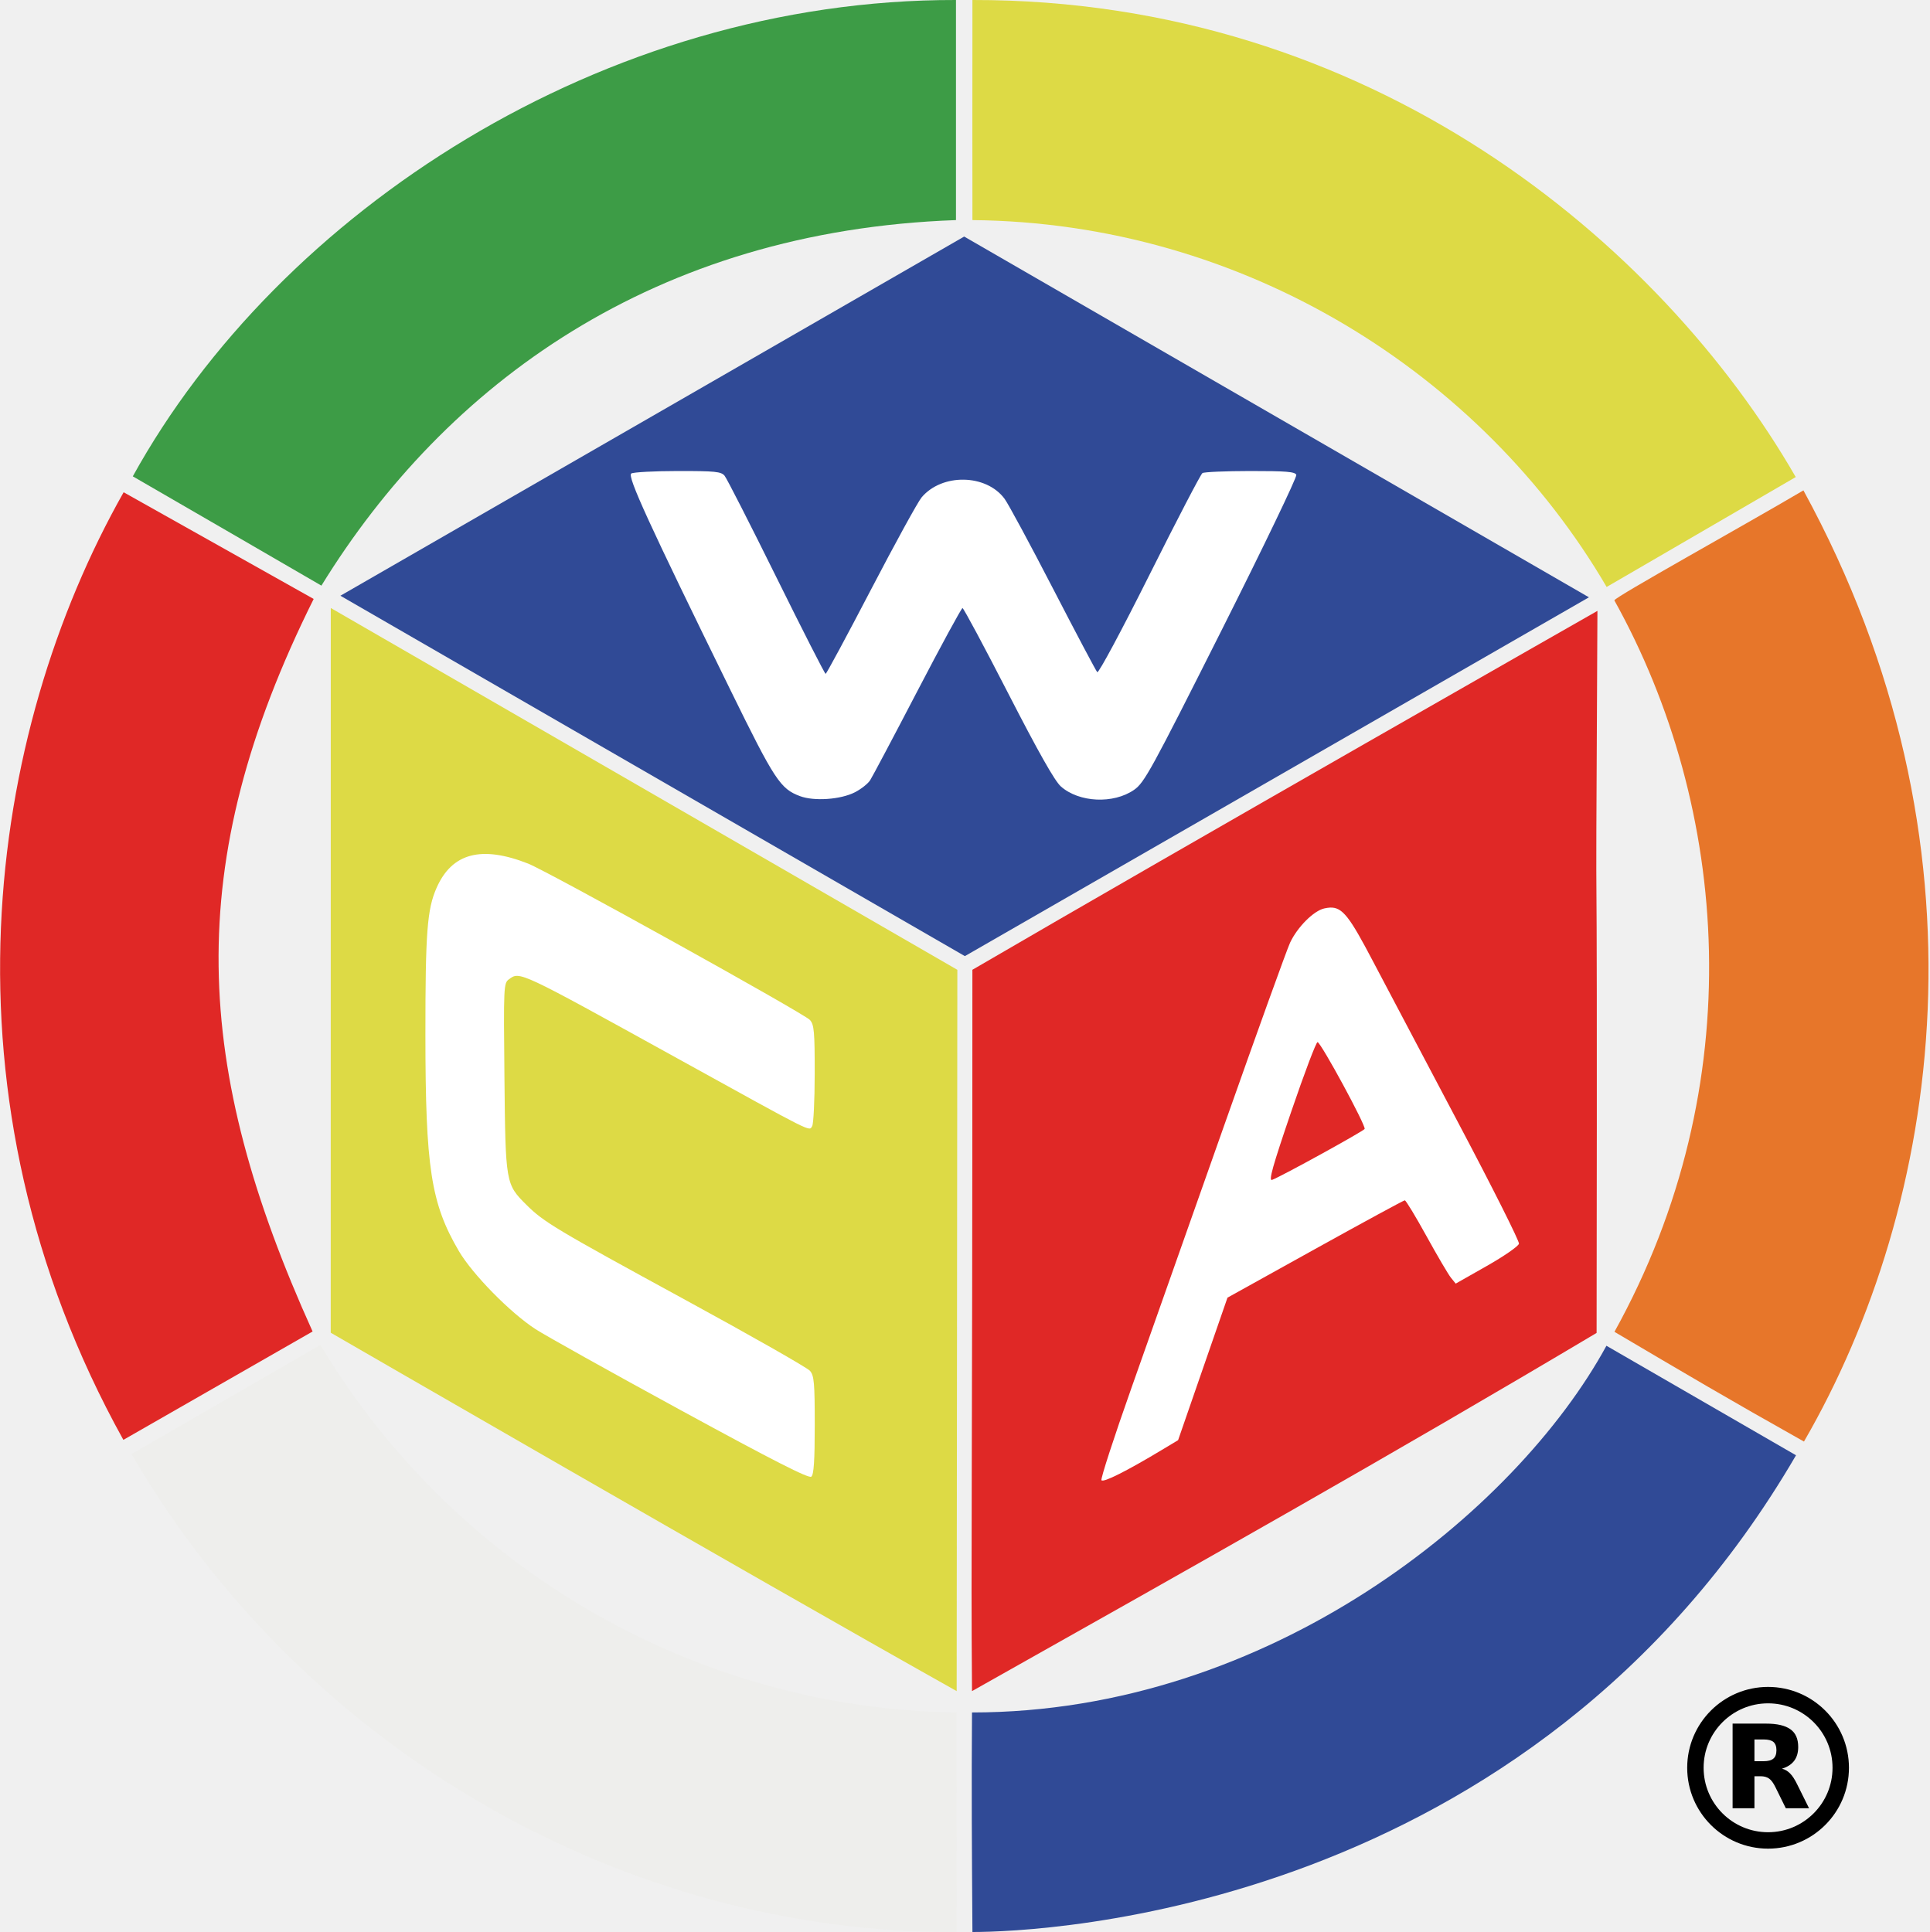
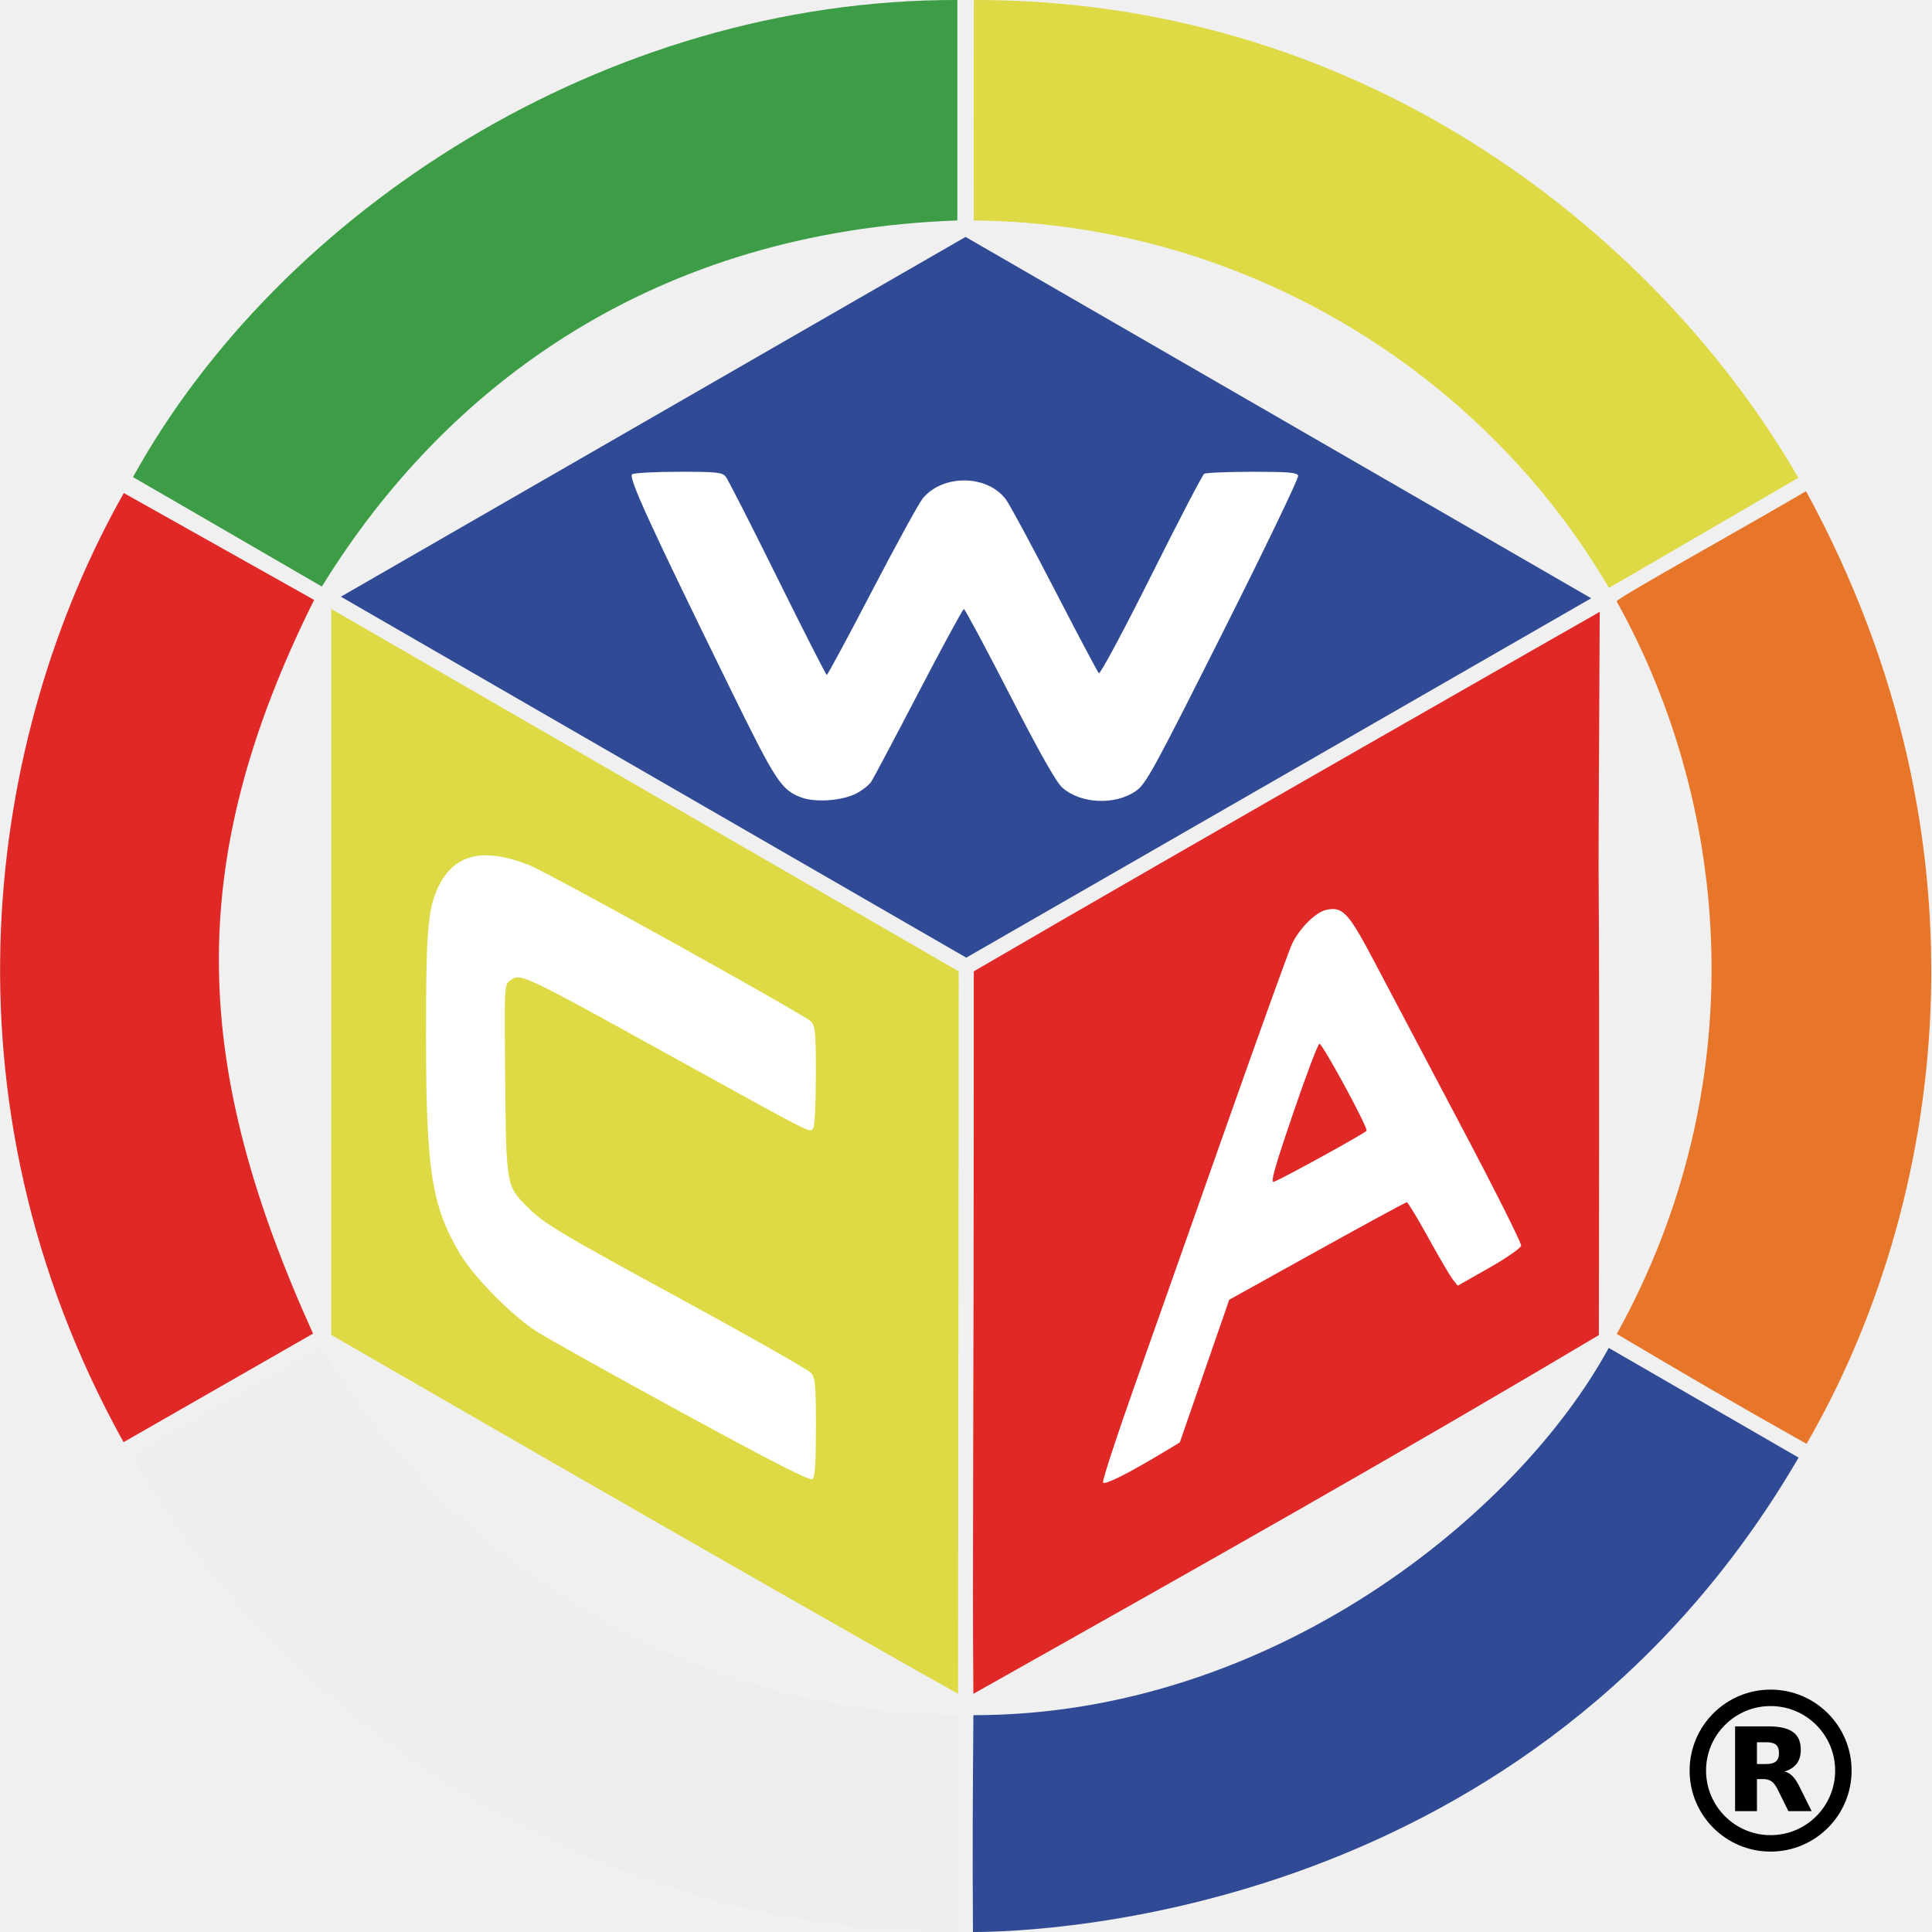
- <svg xmlns="http://www.w3.org/2000/svg" width="292.725" height="293.193" id="svg2" version="1.0" xml:space="preserve">
+ <svg xmlns="http://www.w3.org/2000/svg" width="292.725" height="292.725" id="svg2" version="1.0" xml:space="preserve">
  <defs id="defs4" />
  <g id="layer1" transform="translate(-440.9061,488.3075)">
    <g id="g3312" transform="matrix(0.499989,0,0,0.499989,301.618,-244.854)">
      <path style="fill:#ddda45" d="m 573.685,-420.114 c -0.024,-22.874 -0.026,-31.864 -5.7e-4,-66.804 120.721,-0.204 208.8,73.548 249.85,144.793 -51.71,30.087 -57.388,33.36 -57.388,33.36 -37.929,-64.868 -110.153,-110.572 -192.462,-111.348 z" id="path8" />
      <path style="fill:#ddda45" d="m 378.948,-82.414 0.017,-219.964 190.143,109.817 -0.205,218.928 C 505.27,-9.345 378.948,-82.414 378.948,-82.414 Z" id="path2730" />
      <path style="fill:#e7762a" d="m 768.518,-82.684 c 41.541,-74.989 34.941,-159.138 -0.034,-222.02 0.454,-1.183 38.325,-22.148 57.383,-33.371 58.66,107.446 41.826,216.707 0.163,288.696 -23.311,-13.087 -35.581,-20.368 -57.512,-33.306 z" id="path2726" />
      <path style="fill:#e02826" d="m 316.104,-337.508 57.667,32.385 c -40.297,80.923 -36.518,142.258 -0.329,222.337 l -57.419,32.897 c -57.751,-104.048 -41.372,-214.336 0.08,-287.619 z" id="path4" />
      <path style="fill:#e02826" d="m 573.673,-192.568 c 64.293,-37.496 189.679,-108.937 189.679,-108.937 -0.774,146.842 0.061,9.343 -0.25,219.153 -62.292,37.076 -120.522,69.866 -189.547,108.719 -0.361,-46.068 0.118,-53.392 0.118,-218.935 z" id="path2724" />
      <path style="fill:#3d9c46" d="m 318.881,-342.336 c 44.334,-80.287 142.732,-144.809 249.811,-144.582 v 66.804 c -91.542,3.259 -154.862,49.702 -192.572,110.947 -21.801,-12.612 -32.438,-18.868 -57.238,-33.17 z" id="path2722" />
-       <path id="path2802" d="M 375.796,-78.706 C 418.025,-8.4 492.503,31.902 568.844,32.845 l 0.06,66.637 C 468.672,100.097 370.962,44.712 318.491,-45.59 Z" style="fill:#eeeeec" />
+       <path id="path2802" d="M 375.796,-78.706 C 418.025,-8.4 492.503,31.902 568.844,32.845 l 0.265,65.7 C 468.877,99.16 370.962,44.712 318.491,-45.59 Z" style="fill:#eeeeec" />
      <path style="fill:#304a96" d="m 381.885,-306.101 189.294,-109.019 189.596,109.496 -189.384,108.909 z" id="path5" />
-       <path style="fill:#304a96" d="m 573.684,99.482 c -0.172,-25.479 -0.302,-43.976 -0.129,-66.637 90.276,0.025 165.003,-60.802 192.529,-111.298 24.8,14.313 34.07,19.703 57.534,33.24 C 742.692,93.689 594.445,99.482 573.684,99.482 Z" id="path2720" />
+       <path style="fill:#304a96" d="m 573.42,98.55 c -0.172,-25.479 -0.038,-43.044 0.134,-65.706 90.276,0.025 165.003,-60.802 192.529,-111.298 24.8,14.313 34.07,19.703 57.534,33.24 C 742.692,93.689 594.181,98.55 573.42,98.55 Z" id="path2720" />
      <path style="fill:#ffffff;fill-opacity:1" d="m 525.833,-54.367 c 0,-12.879 -0.188,-15.005 -1.456,-16.485 -0.801,-0.935 -17.747,-10.58 -37.658,-21.435 -39.429,-21.496 -43.117,-23.701 -48.346,-28.902 -6.357,-6.324 -6.385,-6.487 -6.709,-38.716 -0.278,-27.688 -0.236,-28.606 1.361,-29.776 3.337,-2.443 2.774,-2.707 51.015,23.942 42.214,23.32 40.004,22.209 41.007,20.623 0.418,-0.66 0.766,-7.807 0.773,-15.88 0.012,-12.806 -0.173,-14.891 -1.444,-16.337 -1.698,-1.932 -79.428,-45.069 -85.543,-47.473 -14.16,-5.567 -23.087,-3.205 -27.75,7.34 -2.878,6.508 -3.412,13.501 -3.403,44.518 0.012,40.531 1.673,51.289 10.148,65.745 4.126,7.037 15.551,18.686 23.221,23.675 3.031,1.972 22.879,13.053 44.107,24.625 28.195,15.37 38.877,20.809 39.637,20.181 0.761,-0.629 1.04,-4.83 1.04,-15.645 z" id="path7" />
      <path style="fill:#ffffff;fill-opacity:1" d="m 538.006,-246.439 c 1.862,-0.95 3.945,-2.591 4.629,-3.647 0.684,-1.056 7.142,-13.249 14.352,-27.095 7.209,-13.846 13.369,-25.174 13.687,-25.174 0.319,0 6.557,11.642 13.862,25.872 9.124,17.772 14.126,26.62 15.977,28.26 5.524,4.897 15.957,5.385 22.227,1.038 3.113,-2.158 5.165,-5.9 26.53,-48.383 12.736,-25.324 22.952,-46.574 22.704,-47.221 -0.364,-0.949 -3.081,-1.175 -14.001,-1.164 -7.452,0.01 -13.973,0.288 -14.49,0.624 -0.517,0.336 -7.752,14.236 -16.077,30.888 -8.42,16.842 -15.448,29.952 -15.84,29.544 -0.387,-0.404 -6.409,-11.781 -13.383,-25.284 -6.974,-13.503 -13.61,-25.808 -14.747,-27.346 -5.586,-7.553 -18.998,-7.774 -25.181,-0.416 -1.125,1.339 -8.038,13.934 -15.361,27.989 -7.323,14.055 -13.516,25.558 -13.762,25.563 -0.246,0.01 -6.972,-13.193 -14.948,-29.327 -7.976,-16.134 -15.042,-29.991 -15.702,-30.792 -1.051,-1.274 -2.821,-1.455 -14.179,-1.444 -7.138,0.01 -13.504,0.346 -14.147,0.753 -1.283,0.812 5.249,15.078 30.135,65.811 13.389,27.295 15.092,29.891 21.081,32.12 4.297,1.6 12.31,1.036 16.635,-1.17 z" id="path6" />
-       <path id="path2" style="fill:#ffffff;fill-opacity:1" d="M 682.22 -211.447 C 681.678 -211.423 681.103 -211.334 680.478 -211.197 C 677.245 -210.487 672.305 -205.541 670.079 -200.79 C 669.123 -198.75 660.081 -173.674 649.989 -145.066 C 639.897 -116.459 627.292 -80.775 621.981 -65.768 C 616.669 -50.76 612.555 -38.106 612.84 -37.646 C 613.345 -36.829 620.461 -40.394 631.11 -46.803 L 636.102 -49.807 L 643.59 -71.432 L 651.083 -93.054 L 677.693 -107.827 C 692.33 -115.952 704.572 -122.597 704.896 -122.597 C 705.22 -122.597 708.177 -117.715 711.467 -111.745 C 714.756 -105.776 718.101 -100.088 718.897 -99.105 L 720.342 -97.315 L 729.811 -102.691 C 735.018 -105.647 739.397 -108.681 739.542 -109.433 C 739.686 -110.185 731.417 -126.657 721.166 -146.035 C 710.916 -165.414 699.223 -187.564 695.181 -195.259 C 688.222 -208.509 686.014 -211.614 682.22 -211.447 z M 678.427 -170.618 C 679.599 -170.242 693.221 -145.093 692.705 -144.258 C 692.241 -143.507 667.47 -129.873 664.622 -128.801 C 663.497 -128.377 664.77 -132.916 670.446 -149.555 C 674.442 -161.267 678.033 -170.744 678.427 -170.618 z " />
+       <path id="path2" style="fill:#ffffff;fill-opacity:1" d="m 682.22,-211.447 c -0.542,0.024 -1.117,0.113 -1.742,0.25 -3.233,0.71 -8.173,5.655 -10.399,10.406 -0.956,2.04 -9.998,27.117 -20.09,55.724 -10.092,28.607 -22.697,64.291 -28.008,79.299 -5.312,15.008 -9.425,27.662 -9.141,28.122 0.505,0.818 7.621,-2.748 18.27,-9.156 l 4.992,-3.004 7.488,-21.625 7.492,-21.622 26.61,-14.774 c 14.637,-8.124 26.88,-14.77 27.204,-14.77 0.324,0 3.281,4.882 6.57,10.852 3.29,5.97 6.634,11.658 7.43,12.641 l 1.445,1.789 9.469,-5.375 c 5.207,-2.957 9.586,-5.99 9.731,-6.742 0.145,-0.752 -8.125,-17.224 -18.375,-36.602 -10.251,-19.378 -21.943,-41.529 -25.985,-49.224 -6.96,-13.25 -9.167,-16.355 -12.961,-16.188 z m -3.793,40.829 c 1.172,0.376 14.794,25.524 14.278,26.36 -0.464,0.751 -25.235,14.385 -28.083,15.457 -1.125,0.423 0.148,-4.115 5.824,-20.754 3.996,-11.712 7.587,-21.189 7.981,-21.063 z" />
      <g id="g1" transform="matrix(2.000044,0,0,2.000044,910.0962,-636.4211)">
        <g id="g2" transform="matrix(0.1245845,0,0,0.1245845,-46.75477,344.2134)">
          <g id="g3" transform="translate(-93.69652,-2082.586)">
            <circle cx="87.888" cy="2073.02" r="88.5" fill="none" stroke="#000000" stroke-width="20" id="circle1" />
            <path d="m 82.488,2065.02 c 5.5,0 9.5,-1.1 11.9,-3.2 2.4,-2 3.7,-5.4 3.7,-10.2 0,-4.7 -1.3,-8 -3.7,-10.1 -2.4,-2 -6.4,-3 -11.9,-3 h -11.2 v 26.5 h 11.2 m -11.2,18.3 v 39 H 44.688 v -103.1 h 40.6 c 13.6,0 23.5,2.3 29.8,6.9 6.4,4.5 9.5,11.7 9.5,21.6 0,6.8 -1.6,12.4 -4.9,16.8 -3.3,4.3 -8.2,7.6 -14.9,9.6 3.7,0.9 6.9,2.8 9.8,5.7 2.9,2.9 5.8,7.3 8.7,13.3 l 14.5,29.2 h -28.3 l -12.6,-25.6 c -2.5,-5.1 -5.1,-8.7 -7.7,-10.5 -2.6,-1.9 -6.1,-2.9 -10.4,-2.9 h -7.5" id="path1" />
          </g>
        </g>
      </g>
    </g>
  </g>
</svg>
